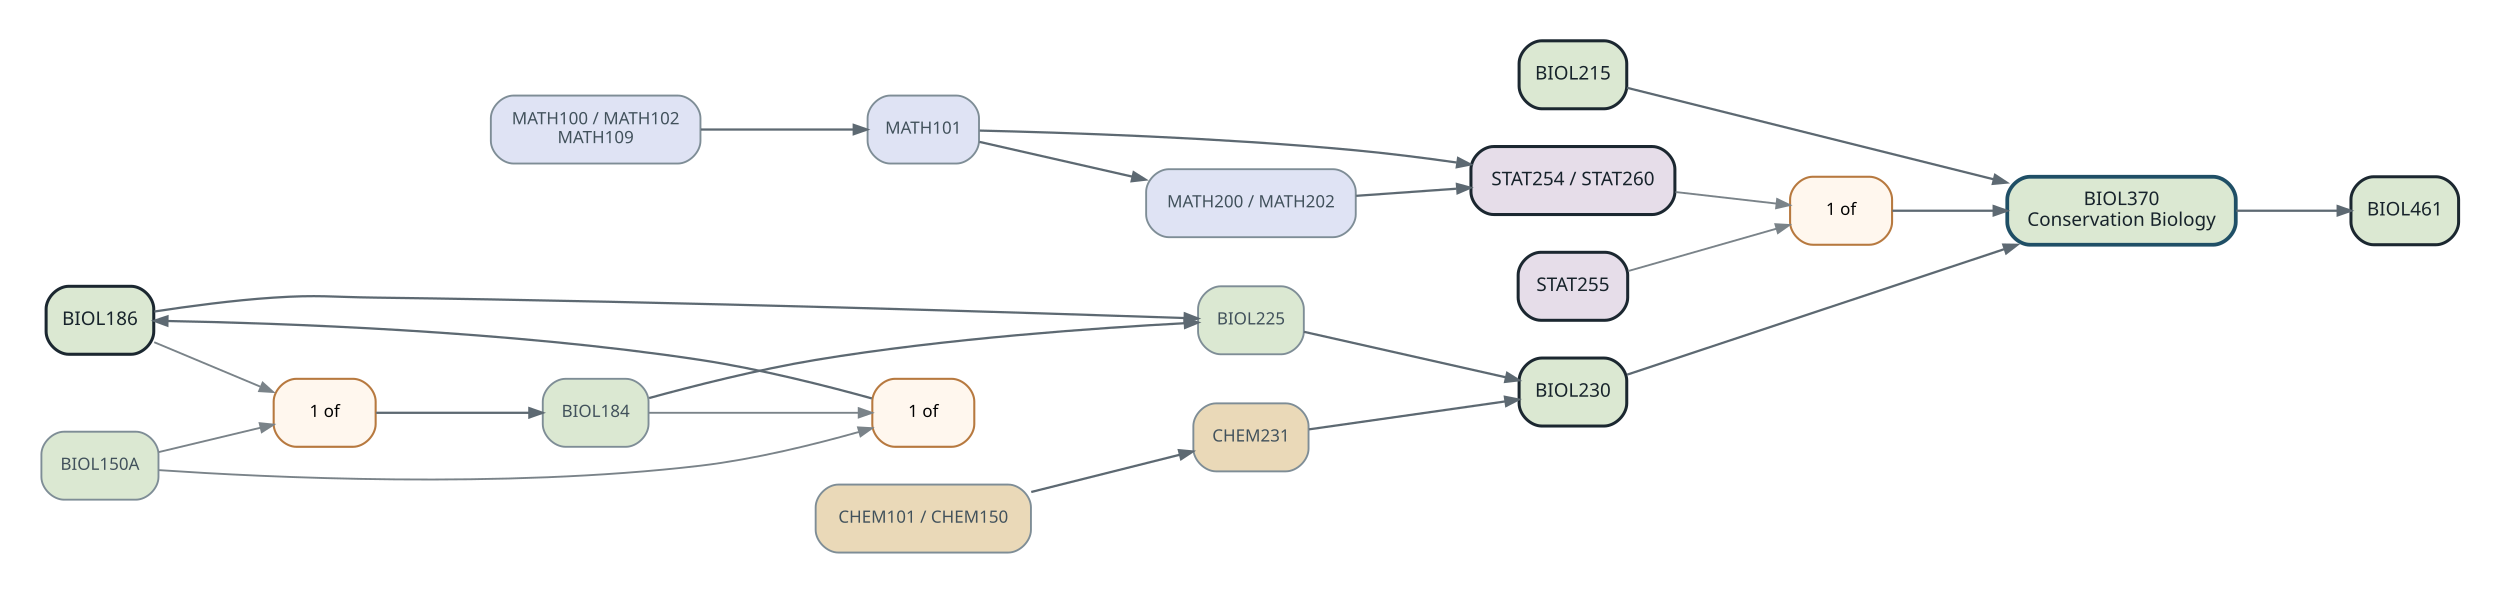
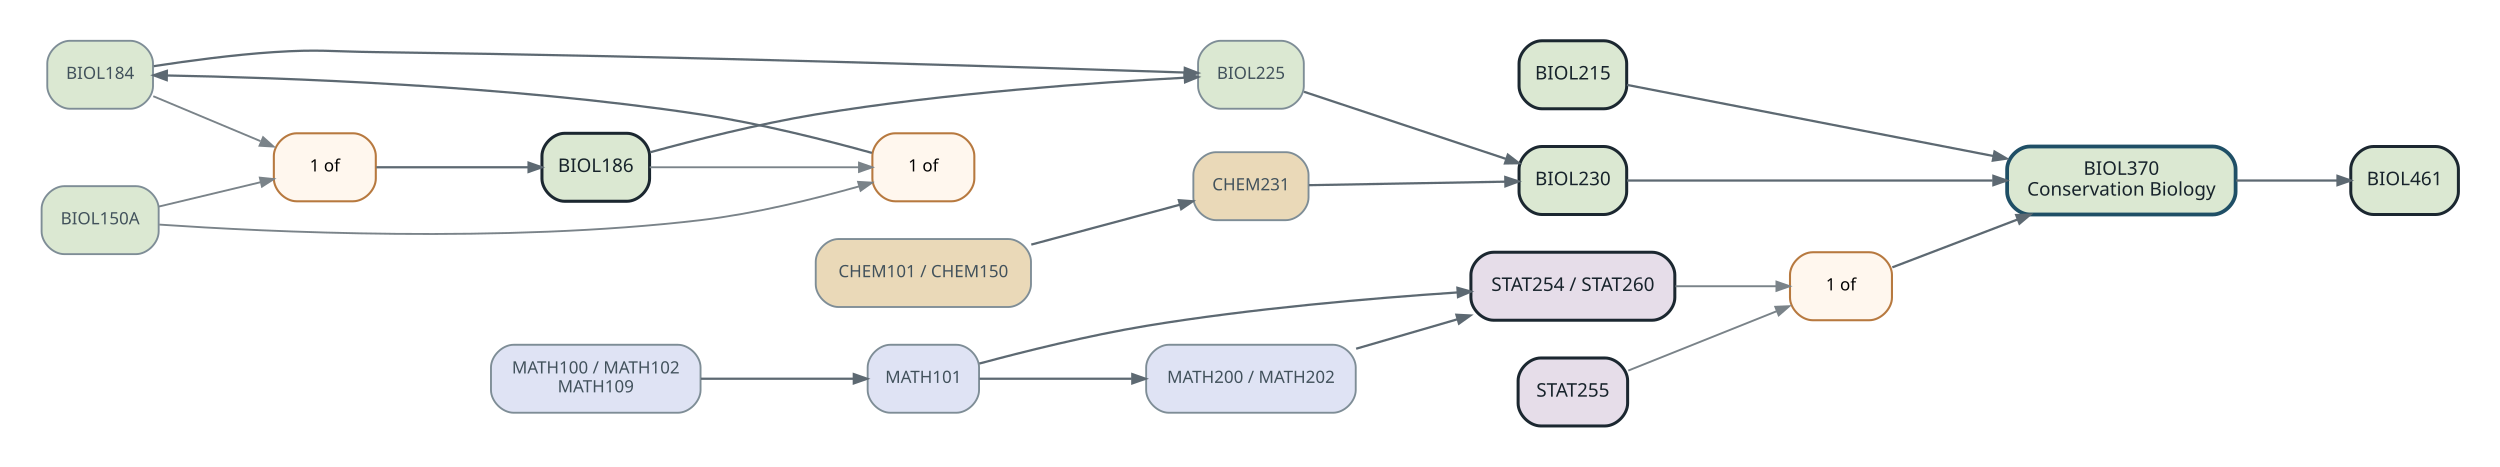
- <svg xmlns="http://www.w3.org/2000/svg" xmlns:xlink="http://www.w3.org/1999/xlink" width="1323pt" height="314pt" viewBox="0.00 0.00 1323.20 314.20">
-   <g id="graph0" class="graph" transform="scale(1 1) rotate(0) translate(21.6 292.6)">
+ <svg xmlns="http://www.w3.org/2000/svg" xmlns:xlink="http://www.w3.org/1999/xlink" width="1323pt" height="247pt" viewBox="0.00 0.00 1323.20 247.20">
+   <g id="graph0" class="graph" transform="scale(1 1) rotate(0) translate(21.6 225.6)">
    <g id="node1" class="node">
      <g id="a_node1">
        <a xlink:href="../../../courses/BIOL150A.html" xlink:title="BIOL150A: Modern Biology" target="_top">
-           <path fill="#dbe8d2" stroke="#7e8d96" d="M50,-64C50,-64 12,-64 12,-64 6,-64 0,-58 0,-52 0,-52 0,-40 0,-40 0,-34 6,-28 12,-28 12,-28 50,-28 50,-28 56,-28 62,-34 62,-40 62,-40 62,-52 62,-52 62,-58 56,-64 50,-64" />
-           <text text-anchor="middle" x="31" y="-43.8" font-family="Avenir Next" font-size="9.00" fill="#41515b">BIOL150A</text>
+           <path fill="#dbe8d2" stroke="#7e8d96" d="M50,-127C50,-127 12,-127 12,-127 6,-127 0,-121 0,-115 0,-115 0,-103 0,-103 0,-97 6,-91 12,-91 12,-91 50,-91 50,-91 56,-91 62,-97 62,-103 62,-103 62,-115 62,-115 62,-121 56,-127 50,-127" />
+           <text text-anchor="middle" x="31" y="-106.8" font-family="Avenir Next" font-size="9.00" fill="#41515b">BIOL150A</text>
        </a>
      </g>
    </g>
    <g id="node16" class="node">
-       <path fill="#fff7ee" stroke="#b7793f" stroke-width="1.1" d="M165,-92C165,-92 135,-92 135,-92 129,-92 123,-86 123,-80 123,-80 123,-68 123,-68 123,-62 129,-56 135,-56 135,-56 165,-56 165,-56 171,-56 177,-62 177,-68 177,-68 177,-80 177,-80 177,-86 171,-92 165,-92" />
-       <text text-anchor="middle" x="150" y="-71.8" font-family="Avenir Next" font-size="9.00">1 of</text>
+       <path fill="#fff7ee" stroke="#b7793f" stroke-width="1.1" d="M482,-155C482,-155 452,-155 452,-155 446,-155 440,-149 440,-143 440,-143 440,-131 440,-131 440,-125 446,-119 452,-119 452,-119 482,-119 482,-119 488,-119 494,-125 494,-131 494,-131 494,-143 494,-143 494,-149 488,-155 482,-155" />
+       <text text-anchor="middle" x="467" y="-134.8" font-family="Avenir Next" font-size="9.00">1 of</text>
    </g>
    <g id="edge1" class="edge">
-       <path fill="none" stroke="#7a8389" d="M62.13,-53.21C78.6,-57.15 99.03,-62.04 115.94,-66.09" />
-       <polygon fill="#7a8389" stroke="#7a8389" points="115.57,-68.52 122.95,-67.76 116.71,-63.75 115.57,-68.52" />
+       <path fill="none" stroke="#7a8389" d="M62.3,-106.65C118.87,-102.78 244.33,-96.65 349,-109 377.76,-112.39 409.69,-120.33 432.92,-126.88" />
+       <polygon fill="#7a8389" stroke="#7a8389" points="432.43,-129.29 439.83,-128.87 433.78,-124.58 432.43,-129.29" />
    </g>
    <g id="node17" class="node">
-       <path fill="#fff7ee" stroke="#b7793f" stroke-width="1.1" d="M482,-92C482,-92 452,-92 452,-92 446,-92 440,-86 440,-80 440,-80 440,-68 440,-68 440,-62 446,-56 452,-56 452,-56 482,-56 482,-56 488,-56 494,-62 494,-68 494,-68 494,-80 494,-80 494,-86 488,-92 482,-92" />
-       <text text-anchor="middle" x="467" y="-71.8" font-family="Avenir Next" font-size="9.00">1 of</text>
+       <path fill="#fff7ee" stroke="#b7793f" stroke-width="1.1" d="M165,-155C165,-155 135,-155 135,-155 129,-155 123,-149 123,-143 123,-143 123,-131 123,-131 123,-125 129,-119 135,-119 135,-119 165,-119 165,-119 171,-119 177,-125 177,-131 177,-131 177,-143 177,-143 177,-149 171,-155 165,-155" />
+       <text text-anchor="middle" x="150" y="-134.8" font-family="Avenir Next" font-size="9.00">1 of</text>
    </g>
    <g id="edge4" class="edge">
-       <path fill="none" stroke="#7a8389" d="M62.3,-43.65C118.87,-39.78 244.33,-33.65 349,-46 377.76,-49.39 409.69,-57.33 432.92,-63.88" />
-       <polygon fill="#7a8389" stroke="#7a8389" points="432.43,-66.29 439.83,-65.87 433.78,-61.58 432.43,-66.29" />
+       <path fill="none" stroke="#7a8389" d="M62.13,-116.21C78.6,-120.15 99.03,-125.04 115.94,-129.09" />
+       <polygon fill="#7a8389" stroke="#7a8389" points="115.57,-131.52 122.95,-130.76 116.71,-126.75 115.57,-131.52" />
    </g>
    <g id="node2" class="node">
      <g id="a_node2">
-         <a xlink:href="../../../courses/BIOL186.html" xlink:title="BIOL186: Physiology and Cell Biology" target="_top">
-           <path fill="#dbe8d2" stroke="#1b2730" stroke-width="1.6" d="M47.5,-141C47.5,-141 14.5,-141 14.5,-141 8.5,-141 2.5,-135 2.5,-129 2.5,-129 2.5,-117 2.5,-117 2.5,-111 8.5,-105 14.5,-105 14.5,-105 47.5,-105 47.5,-105 53.5,-105 59.5,-111 59.5,-117 59.5,-117 59.5,-129 59.5,-129 59.5,-135 53.5,-141 47.5,-141" />
-           <text text-anchor="middle" x="31" y="-120.5" font-family="Avenir Next" font-size="10.00" fill="#17232b">BIOL186</text>
+         <a xlink:href="../../../courses/BIOL184.html" xlink:title="BIOL184: Evolution and Biodiversity" target="_top">
+           <path fill="#dbe8d2" stroke="#7e8d96" d="M47,-204C47,-204 15,-204 15,-204 9,-204 3,-198 3,-192 3,-192 3,-180 3,-180 3,-174 9,-168 15,-168 15,-168 47,-168 47,-168 53,-168 59,-174 59,-180 59,-180 59,-192 59,-192 59,-198 53,-204 47,-204" />
+           <text text-anchor="middle" x="31" y="-183.8" font-family="Avenir Next" font-size="9.00" fill="#41515b">BIOL184</text>
        </a>
      </g>
    </g>
    <g id="node7" class="node">
      <g id="a_node7">
        <a xlink:href="../../../courses/BIOL225.html" xlink:title="BIOL225: Principles of Cell Biology" target="_top">
-           <path fill="#dbe8d2" stroke="#7e8d96" d="M656.5,-141C656.5,-141 624.5,-141 624.5,-141 618.5,-141 612.5,-135 612.5,-129 612.5,-129 612.5,-117 612.5,-117 612.5,-111 618.5,-105 624.5,-105 624.5,-105 656.5,-105 656.5,-105 662.5,-105 668.5,-111 668.5,-117 668.5,-117 668.5,-129 668.5,-129 668.5,-135 662.5,-141 656.5,-141" />
-           <text text-anchor="middle" x="640.5" y="-120.8" font-family="Avenir Next" font-size="9.00" fill="#41515b">BIOL225</text>
-         </a>
-       </g>
-     </g>
-     <g id="edge7" class="edge">
-       <path fill="none" stroke="#5d6972" stroke-width="1.2" d="M59.79,-127.63C77.76,-130.38 101.69,-133.6 123,-135 146.95,-136.57 153,-135.31 177,-135 337.28,-132.92 528.72,-126.79 605.35,-124.19" />
-       <polygon fill="#5d6972" stroke="#5d6972" stroke-width="1.2" points="605.48,-126.64 612.4,-123.95 605.32,-121.74 605.48,-126.64" />
-     </g>
-     <g id="edge2" class="edge">
-       <path fill="none" stroke="#7a8389" d="M59.73,-111.39C76.55,-104.34 98.12,-95.31 115.84,-87.89" />
-       <polygon fill="#7a8389" stroke="#7a8389" points="117.17,-89.99 122.68,-85.02 115.27,-85.47 117.17,-89.99" />
+           <path fill="#dbe8d2" stroke="#7e8d96" d="M656.5,-204C656.5,-204 624.5,-204 624.5,-204 618.5,-204 612.5,-198 612.5,-192 612.5,-192 612.5,-180 612.5,-180 612.5,-174 618.5,-168 624.5,-168 624.5,-168 656.5,-168 656.5,-168 662.5,-168 668.5,-174 668.5,-180 668.5,-180 668.5,-192 668.5,-192 668.5,-198 662.5,-204 656.5,-204" />
+           <text text-anchor="middle" x="640.5" y="-183.8" font-family="Avenir Next" font-size="9.00" fill="#41515b">BIOL225</text>
+         </a>
+       </g>
+     </g>
+     <g id="edge8" class="edge">
+       <path fill="none" stroke="#5d6972" stroke-width="1.2" d="M59.38,-190.56C77.4,-193.33 101.53,-196.59 123,-198 146.95,-199.57 153,-198.31 177,-198 337.28,-195.92 528.72,-189.79 605.35,-187.19" />
+       <polygon fill="#5d6972" stroke="#5d6972" stroke-width="1.2" points="605.48,-189.64 612.4,-186.95 605.32,-184.74 605.48,-189.64" />
+     </g>
+     <g id="edge5" class="edge">
+       <path fill="none" stroke="#7a8389" d="M59.14,-174.64C76.06,-167.55 97.96,-158.38 115.9,-150.86" />
+       <polygon fill="#7a8389" stroke="#7a8389" points="117.31,-152.93 122.82,-147.97 115.41,-148.41 117.31,-152.93" />
    </g>
    <g id="node3" class="node">
      <g id="a_node3">
-         <a xlink:href="../../../courses/BIOL184.html" xlink:title="BIOL184: Evolution and Biodiversity" target="_top">
-           <path fill="#dbe8d2" stroke="#7e8d96" d="M309.5,-92C309.5,-92 277.5,-92 277.5,-92 271.5,-92 265.5,-86 265.5,-80 265.5,-80 265.5,-68 265.5,-68 265.5,-62 271.5,-56 277.5,-56 277.5,-56 309.5,-56 309.5,-56 315.5,-56 321.5,-62 321.5,-68 321.5,-68 321.5,-80 321.5,-80 321.5,-86 315.5,-92 309.5,-92" />
-           <text text-anchor="middle" x="293.5" y="-71.8" font-family="Avenir Next" font-size="9.00" fill="#41515b">BIOL184</text>
-         </a>
-       </g>
-     </g>
-     <g id="edge8" class="edge">
-       <path fill="none" stroke="#5d6972" stroke-width="1.2" d="M321.8,-81.82C345.06,-88.19 379.47,-96.93 410,-102 478.79,-113.42 560.3,-119.03 605.31,-121.44" />
-       <polygon fill="#5d6972" stroke="#5d6972" stroke-width="1.2" points="605.37,-123.89 612.48,-121.81 605.62,-119 605.37,-123.89" />
-     </g>
-     <g id="edge5" class="edge">
-       <path fill="none" stroke="#7a8389" d="M321.67,-74C351.79,-74 400.38,-74 432.75,-74" />
-       <polygon fill="#7a8389" stroke="#7a8389" points="432.8,-76.45 439.8,-74 432.8,-71.55 432.8,-76.45" />
+         <a xlink:href="../../../courses/BIOL186.html" xlink:title="BIOL186: Physiology and Cell Biology" target="_top">
+           <path fill="#dbe8d2" stroke="#1b2730" stroke-width="1.6" d="M310,-155C310,-155 277,-155 277,-155 271,-155 265,-149 265,-143 265,-143 265,-131 265,-131 265,-125 271,-119 277,-119 277,-119 310,-119 310,-119 316,-119 322,-125 322,-131 322,-131 322,-143 322,-143 322,-149 316,-155 310,-155" />
+           <text text-anchor="middle" x="293.5" y="-134.5" font-family="Avenir Next" font-size="10.00" fill="#17232b">BIOL186</text>
+         </a>
+       </g>
+     </g>
+     <g id="edge7" class="edge">
+       <path fill="none" stroke="#5d6972" stroke-width="1.2" d="M322.27,-144.95C345.52,-151.31 379.67,-159.96 410,-165 478.79,-176.42 560.3,-182.03 605.31,-184.44" />
+       <polygon fill="#5d6972" stroke="#5d6972" stroke-width="1.2" points="605.37,-186.89 612.48,-184.81 605.62,-182 605.37,-186.89" />
+     </g>
+     <g id="edge2" class="edge">
+       <path fill="none" stroke="#7a8389" d="M322.05,-137C352.25,-137 400.67,-137 432.9,-137" />
+       <polygon fill="#7a8389" stroke="#7a8389" points="432.92,-139.45 439.92,-137 432.92,-134.55 432.92,-139.45" />
    </g>
    <g id="node4" class="node">
      <g id="a_node4">
        <a xlink:href="../../../courses/MATH100.html" xlink:title="Equivalent or cross-listed: MATH100: Calculus I | MATH102: Calculus for Students in the Social and Biological Sciences | MATH109: Introduction to Calculus" target="_top">
-           <path fill="#dfe3f4" stroke="#7e8d96" d="M337,-242C337,-242 250,-242 250,-242 244,-242 238,-236 238,-230 238,-230 238,-218 238,-218 238,-212 244,-206 250,-206 250,-206 337,-206 337,-206 343,-206 349,-212 349,-218 349,-218 349,-230 349,-230 349,-236 343,-242 337,-242" />
-           <text text-anchor="middle" x="293.5" y="-226.8" font-family="Avenir Next" font-size="9.00" fill="#41515b">MATH100 / MATH102</text>
-           <text text-anchor="middle" x="293.5" y="-216.8" font-family="Avenir Next" font-size="9.00" fill="#41515b">MATH109</text>
+           <path fill="#dfe3f4" stroke="#7e8d96" d="M337,-43C337,-43 250,-43 250,-43 244,-43 238,-37 238,-31 238,-31 238,-19 238,-19 238,-13 244,-7 250,-7 250,-7 337,-7 337,-7 343,-7 349,-13 349,-19 349,-19 349,-31 349,-31 349,-37 343,-43 337,-43" />
+           <text text-anchor="middle" x="293.5" y="-27.8" font-family="Avenir Next" font-size="9.00" fill="#41515b">MATH100 / MATH102</text>
+           <text text-anchor="middle" x="293.5" y="-17.8" font-family="Avenir Next" font-size="9.00" fill="#41515b">MATH109</text>
        </a>
      </g>
    </g>
    <g id="node6" class="node">
      <g id="a_node6">
        <a xlink:href="../../../courses/MATH101.html" xlink:title="MATH101: Calculus II" target="_top">
-           <path fill="#dfe3f4" stroke="#7e8d96" d="M484.5,-242C484.5,-242 449.5,-242 449.5,-242 443.5,-242 437.5,-236 437.5,-230 437.5,-230 437.5,-218 437.5,-218 437.5,-212 443.5,-206 449.5,-206 449.5,-206 484.5,-206 484.5,-206 490.5,-206 496.5,-212 496.5,-218 496.5,-218 496.5,-230 496.5,-230 496.5,-236 490.5,-242 484.5,-242" />
-           <text text-anchor="middle" x="467" y="-221.8" font-family="Avenir Next" font-size="9.00" fill="#41515b">MATH101</text>
+           <path fill="#dfe3f4" stroke="#7e8d96" d="M484.5,-43C484.5,-43 449.5,-43 449.5,-43 443.5,-43 437.5,-37 437.5,-31 437.5,-31 437.5,-19 437.5,-19 437.5,-13 443.5,-7 449.5,-7 449.5,-7 484.5,-7 484.5,-7 490.5,-7 496.5,-13 496.5,-19 496.5,-19 496.5,-31 496.5,-31 496.5,-37 490.5,-43 484.5,-43" />
+           <text text-anchor="middle" x="467" y="-22.8" font-family="Avenir Next" font-size="9.00" fill="#41515b">MATH101</text>
        </a>
      </g>
    </g>
    <g id="edge18" class="edge">
-       <path fill="none" stroke="#5d6972" stroke-width="1.2" d="M349.24,-224C375.71,-224 406.74,-224 430.16,-224" />
-       <polygon fill="#5d6972" stroke="#5d6972" stroke-width="1.2" points="430.17,-226.45 437.17,-224 430.17,-221.55 430.17,-226.45" />
+       <path fill="none" stroke="#5d6972" stroke-width="1.2" d="M349.24,-25C375.71,-25 406.74,-25 430.16,-25" />
+       <polygon fill="#5d6972" stroke="#5d6972" stroke-width="1.2" points="430.17,-27.45 437.17,-25 430.17,-22.55 430.17,-27.45" />
    </g>
    <g id="node5" class="node">
      <g id="a_node5">
        <a xlink:href="../../../courses/CHEM101.html" xlink:title="Equivalent or cross-listed: CHEM101: Fundamentals of Chemistry from Atoms to Materials | CHEM150: Engineering Chemistry" target="_top">
-           <path fill="#ead9b8" stroke="#7e8d96" d="M512,-36C512,-36 422,-36 422,-36 416,-36 410,-30 410,-24 410,-24 410,-12 410,-12 410,-6 416,0 422,0 422,0 512,0 512,0 518,0 524,-6 524,-12 524,-12 524,-24 524,-24 524,-30 518,-36 512,-36" />
-           <text text-anchor="middle" x="467" y="-15.8" font-family="Avenir Next" font-size="9.00" fill="#41515b">CHEM101 / CHEM150</text>
+           <path fill="#ead9b8" stroke="#7e8d96" d="M512,-99C512,-99 422,-99 422,-99 416,-99 410,-93 410,-87 410,-87 410,-75 410,-75 410,-69 416,-63 422,-63 422,-63 512,-63 512,-63 518,-63 524,-69 524,-75 524,-75 524,-87 524,-87 524,-93 518,-99 512,-99" />
+           <text text-anchor="middle" x="467" y="-78.8" font-family="Avenir Next" font-size="9.00" fill="#41515b">CHEM101 / CHEM150</text>
        </a>
      </g>
    </g>
    <g id="node8" class="node">
      <g id="a_node8">
        <a xlink:href="../../../courses/CHEM231.html" xlink:title="CHEM231: Introduction to Organic Chemistry" target="_top">
-           <path fill="#ead9b8" stroke="#7e8d96" d="M659,-79C659,-79 622,-79 622,-79 616,-79 610,-73 610,-67 610,-67 610,-55 610,-55 610,-49 616,-43 622,-43 622,-43 659,-43 659,-43 665,-43 671,-49 671,-55 671,-55 671,-67 671,-67 671,-73 665,-79 659,-79" />
-           <text text-anchor="middle" x="640.5" y="-58.8" font-family="Avenir Next" font-size="9.00" fill="#41515b">CHEM231</text>
+           <path fill="#ead9b8" stroke="#7e8d96" d="M659,-145C659,-145 622,-145 622,-145 616,-145 610,-139 610,-133 610,-133 610,-121 610,-121 610,-115 616,-109 622,-109 622,-109 659,-109 659,-109 665,-109 671,-115 671,-121 671,-121 671,-133 671,-133 671,-139 665,-145 659,-145" />
+           <text text-anchor="middle" x="640.5" y="-124.8" font-family="Avenir Next" font-size="9.00" fill="#41515b">CHEM231</text>
        </a>
      </g>
    </g>
    <g id="edge17" class="edge">
-       <path fill="none" stroke="#5d6972" stroke-width="1.2" d="M524.16,-32.08C550.01,-38.56 579.95,-46.07 602.84,-51.81" />
-       <polygon fill="#5d6972" stroke="#5d6972" stroke-width="1.2" points="602.33,-54.21 609.71,-53.53 603.52,-49.45 602.33,-54.21" />
+       <path fill="none" stroke="#5d6972" stroke-width="1.2" d="M524.16,-96.06C550.01,-103 579.95,-111.03 602.84,-117.17" />
+       <polygon fill="#5d6972" stroke="#5d6972" stroke-width="1.2" points="602.32,-119.56 609.71,-119.01 603.59,-114.83 602.32,-119.56" />
    </g>
    <g id="node9" class="node">
      <g id="a_node9">
        <a xlink:href="../../../courses/MATH200.html" xlink:title="Equivalent or cross-listed: MATH200: Calculus III | MATH202: Intermediate Calculus for CSC and EOS" target="_top">
-           <path fill="#dfe3f4" stroke="#7e8d96" d="M684,-203C684,-203 597,-203 597,-203 591,-203 585,-197 585,-191 585,-191 585,-179 585,-179 585,-173 591,-167 597,-167 597,-167 684,-167 684,-167 690,-167 696,-173 696,-179 696,-179 696,-191 696,-191 696,-197 690,-203 684,-203" />
-           <text text-anchor="middle" x="640.5" y="-182.8" font-family="Avenir Next" font-size="9.00" fill="#41515b">MATH200 / MATH202</text>
+           <path fill="#dfe3f4" stroke="#7e8d96" d="M684,-43C684,-43 597,-43 597,-43 591,-43 585,-37 585,-31 585,-31 585,-19 585,-19 585,-13 591,-7 597,-7 597,-7 684,-7 684,-7 690,-7 696,-13 696,-19 696,-19 696,-31 696,-31 696,-37 690,-43 684,-43" />
+           <text text-anchor="middle" x="640.5" y="-22.8" font-family="Avenir Next" font-size="9.00" fill="#41515b">MATH200 / MATH202</text>
        </a>
      </g>
    </g>
    <g id="edge19" class="edge">
-       <path fill="none" stroke="#5d6972" stroke-width="1.2" d="M496.71,-217.47C518.77,-212.45 550.06,-205.34 577.72,-199.05" />
-       <polygon fill="#5d6972" stroke="#5d6972" stroke-width="1.2" points="578.39,-201.41 584.67,-197.47 577.3,-196.63 578.39,-201.41" />
+       <path fill="none" stroke="#5d6972" stroke-width="1.2" d="M496.71,-25C518.68,-25 549.79,-25 577.37,-25" />
+       <polygon fill="#5d6972" stroke="#5d6972" stroke-width="1.2" points="577.67,-27.45 584.67,-25 577.67,-22.55 577.67,-27.45" />
    </g>
    <g id="node12" class="node">
      <g id="a_node12">
        <a xlink:href="../../../courses/STAT254.html" xlink:title="Equivalent or cross-listed: STAT254: Probability and Statistics for Engineers | STAT260: Introduction to Probability and Statistics I" target="_top">
-           <path fill="#e6dde9" stroke="#1b2730" stroke-width="1.6" d="M853,-215C853,-215 769,-215 769,-215 763,-215 757,-209 757,-203 757,-203 757,-191 757,-191 757,-185 763,-179 769,-179 769,-179 853,-179 853,-179 859,-179 865,-185 865,-191 865,-191 865,-203 865,-203 865,-209 859,-215 853,-215" />
-           <text text-anchor="middle" x="811" y="-194.5" font-family="Avenir Next" font-size="10.00" fill="#17232b">STAT254 / STAT260</text>
+           <path fill="#e6dde9" stroke="#1b2730" stroke-width="1.6" d="M853,-92C853,-92 769,-92 769,-92 763,-92 757,-86 757,-80 757,-80 757,-68 757,-68 757,-62 763,-56 769,-56 769,-56 853,-56 853,-56 859,-56 865,-62 865,-68 865,-68 865,-80 865,-80 865,-86 859,-92 853,-92" />
+           <text text-anchor="middle" x="811" y="-71.5" font-family="Avenir Next" font-size="10.00" fill="#17232b">STAT254 / STAT260</text>
        </a>
      </g>
    </g>
    <g id="edge21" class="edge">
-       <path fill="none" stroke="#5d6972" stroke-width="1.2" d="M496.85,-223.45C540.18,-222.44 624.59,-219.72 696,-213 713.41,-211.36 732.24,-208.97 749.48,-206.54" />
-       <polygon fill="#5d6972" stroke="#5d6972" stroke-width="1.2" points="750.18,-208.92 756.76,-205.5 749.48,-204.06 750.18,-208.92" />
+       <path fill="none" stroke="#5d6972" stroke-width="1.2" d="M496.62,-33.05C520.16,-39.38 554.5,-47.95 585,-53 640.48,-62.18 704.37,-67.66 749.85,-70.71" />
+       <polygon fill="#5d6972" stroke="#5d6972" stroke-width="1.2" points="749.85,-73.17 756.99,-71.18 750.17,-68.28 749.85,-73.17" />
    </g>
    <g id="node11" class="node">
      <g id="a_node11">
        <a xlink:href="../../../courses/BIOL230.html" xlink:title="BIOL230: Principles of Genetics" target="_top">
-           <path fill="#dbe8d2" stroke="#1b2730" stroke-width="1.6" d="M827.5,-103C827.5,-103 794.5,-103 794.5,-103 788.5,-103 782.5,-97 782.5,-91 782.5,-91 782.5,-79 782.5,-79 782.5,-73 788.5,-67 794.5,-67 794.5,-67 827.5,-67 827.5,-67 833.5,-67 839.5,-73 839.5,-79 839.5,-79 839.5,-91 839.5,-91 839.5,-97 833.5,-103 827.5,-103" />
-           <text text-anchor="middle" x="811" y="-82.5" font-family="Avenir Next" font-size="10.00" fill="#17232b">BIOL230</text>
+           <path fill="#dbe8d2" stroke="#1b2730" stroke-width="1.6" d="M827.5,-148C827.5,-148 794.5,-148 794.5,-148 788.5,-148 782.5,-142 782.5,-136 782.5,-136 782.5,-124 782.5,-124 782.5,-118 788.5,-112 794.5,-112 794.5,-112 827.5,-112 827.5,-112 833.5,-112 839.5,-118 839.5,-124 839.5,-124 839.5,-136 839.5,-136 839.5,-142 833.5,-148 827.5,-148" />
+           <text text-anchor="middle" x="811" y="-127.5" font-family="Avenir Next" font-size="10.00" fill="#17232b">BIOL230</text>
        </a>
      </g>
    </g>
    <g id="edge9" class="edge">
-       <path fill="none" stroke="#5d6972" stroke-width="1.2" d="M668.57,-116.89C697.63,-110.34 743.88,-99.91 775.52,-92.78" />
-       <polygon fill="#5d6972" stroke="#5d6972" stroke-width="1.2" points="776.15,-95.15 782.43,-91.22 775.07,-90.37 776.15,-95.15" />
+       <path fill="none" stroke="#5d6972" stroke-width="1.2" d="M668.57,-177C697.63,-167.34 743.88,-151.98 775.52,-141.46" />
+       <polygon fill="#5d6972" stroke="#5d6972" stroke-width="1.2" points="776.56,-143.69 782.43,-139.16 775.02,-139.04 776.56,-143.69" />
    </g>
    <g id="edge10" class="edge">
-       <path fill="none" stroke="#5d6972" stroke-width="1.2" d="M671.24,-65.24C700.28,-69.37 744.46,-75.66 775.13,-80.03" />
-       <polygon fill="#5d6972" stroke="#5d6972" stroke-width="1.2" points="774.96,-82.48 782.24,-81.05 775.65,-77.63 774.96,-82.48" />
+       <path fill="none" stroke="#5d6972" stroke-width="1.2" d="M671.24,-127.53C700.28,-128.05 744.46,-128.83 775.13,-129.38" />
+       <polygon fill="#5d6972" stroke="#5d6972" stroke-width="1.2" points="775.2,-131.83 782.24,-129.51 775.28,-126.93 775.2,-131.83" />
    </g>
    <g id="edge20" class="edge">
-       <path fill="none" stroke="#5d6972" stroke-width="1.2" d="M696.21,-188.9C713.19,-190.11 732.01,-191.45 749.37,-192.68" />
-       <polygon fill="#5d6972" stroke="#5d6972" stroke-width="1.2" points="749.56,-195.15 756.72,-193.21 749.91,-190.26 749.56,-195.15" />
+       <path fill="none" stroke="#5d6972" stroke-width="1.2" d="M696.21,-40.91C713.34,-45.89 732.35,-51.42 749.84,-56.5" />
+       <polygon fill="#5d6972" stroke="#5d6972" stroke-width="1.2" points="749.31,-58.9 756.72,-58.51 750.68,-54.2 749.31,-58.9" />
    </g>
    <g id="node10" class="node">
      <g id="a_node10">
        <a xlink:href="../../../courses/BIOL215.html" xlink:title="BIOL215: Principles of Ecology" target="_top">
-           <path fill="#dbe8d2" stroke="#1b2730" stroke-width="1.6" d="M827.5,-271C827.5,-271 794.5,-271 794.5,-271 788.5,-271 782.5,-265 782.5,-259 782.5,-259 782.5,-247 782.5,-247 782.5,-241 788.5,-235 794.5,-235 794.5,-235 827.5,-235 827.5,-235 833.5,-235 839.5,-241 839.5,-247 839.5,-247 839.5,-259 839.5,-259 839.5,-265 833.5,-271 827.5,-271" />
-           <text text-anchor="middle" x="811" y="-250.5" font-family="Avenir Next" font-size="10.00" fill="#17232b">BIOL215</text>
+           <path fill="#dbe8d2" stroke="#1b2730" stroke-width="1.6" d="M827.5,-204C827.5,-204 794.5,-204 794.5,-204 788.5,-204 782.5,-198 782.5,-192 782.5,-192 782.5,-180 782.5,-180 782.5,-174 788.5,-168 794.5,-168 794.5,-168 827.5,-168 827.5,-168 833.5,-168 839.5,-174 839.5,-180 839.5,-180 839.5,-192 839.5,-192 839.5,-198 833.5,-204 827.5,-204" />
+           <text text-anchor="middle" x="811" y="-183.5" font-family="Avenir Next" font-size="10.00" fill="#17232b">BIOL215</text>
        </a>
      </g>
    </g>
    <g id="node14" class="node">
      <g id="a_node14">
        <a xlink:href="../../../courses/BIOL370.html" xlink:title="BIOL370: Conservation Biology" target="_top">
-           <path fill="#dbe8d2" stroke="#1f4f66" stroke-width="2" d="M1150,-199C1150,-199 1053,-199 1053,-199 1047,-199 1041,-193 1041,-187 1041,-187 1041,-175 1041,-175 1041,-169 1047,-163 1053,-163 1053,-163 1150,-163 1150,-163 1156,-163 1162,-169 1162,-175 1162,-175 1162,-187 1162,-187 1162,-193 1156,-199 1150,-199" />
-           <text text-anchor="middle" x="1101.5" y="-184" font-family="Avenir Next" font-size="10.00" fill="#17232b">BIOL370</text>
-           <text text-anchor="middle" x="1101.5" y="-173" font-family="Avenir Next" font-size="10.00" fill="#17232b">Conservation Biology</text>
+           <path fill="#dbe8d2" stroke="#1f4f66" stroke-width="2" d="M1150,-148C1150,-148 1053,-148 1053,-148 1047,-148 1041,-142 1041,-136 1041,-136 1041,-124 1041,-124 1041,-118 1047,-112 1053,-112 1053,-112 1150,-112 1150,-112 1156,-112 1162,-118 1162,-124 1162,-124 1162,-136 1162,-136 1162,-142 1156,-148 1150,-148" />
+           <text text-anchor="middle" x="1101.5" y="-133" font-family="Avenir Next" font-size="10.00" fill="#17232b">BIOL370</text>
+           <text text-anchor="middle" x="1101.5" y="-122" font-family="Avenir Next" font-size="10.00" fill="#17232b">Conservation Biology</text>
        </a>
      </g>
    </g>
    <g id="edge13" class="edge">
-       <path fill="none" stroke="#5d6972" stroke-width="1.2" d="M839.66,-246.1C884,-235.03 972.23,-213.01 1033.74,-197.66" />
-       <polygon fill="#5d6972" stroke="#5d6972" stroke-width="1.2" points="1034.53,-199.99 1040.73,-195.92 1033.34,-195.24 1034.53,-199.99" />
+       <path fill="none" stroke="#5d6972" stroke-width="1.2" d="M839.66,-180.63C884,-172.02 972.23,-154.9 1033.74,-142.96" />
+       <polygon fill="#5d6972" stroke="#5d6972" stroke-width="1.2" points="1034.32,-145.34 1040.73,-141.6 1033.39,-140.53 1034.32,-145.34" />
    </g>
    <g id="edge14" class="edge">
-       <path fill="none" stroke="#5d6972" stroke-width="1.2" d="M839.66,-94.2C885.36,-109.41 977.68,-140.13 1039.31,-160.64" />
-       <polygon fill="#5d6972" stroke="#5d6972" stroke-width="1.2" points="1038.88,-163.08 1046.3,-162.96 1040.43,-158.43 1038.88,-163.08" />
+       <path fill="none" stroke="#5d6972" stroke-width="1.2" d="M839.66,-130C883.91,-130 971.88,-130 1033.36,-130" />
+       <polygon fill="#5d6972" stroke="#5d6972" stroke-width="1.2" points="1033.73,-132.45 1040.73,-130 1033.73,-127.55 1033.73,-132.45" />
    </g>
    <g id="node18" class="node">
-       <path fill="#fff7ee" stroke="#b7793f" stroke-width="1.1" d="M968,-199C968,-199 938,-199 938,-199 932,-199 926,-193 926,-187 926,-187 926,-175 926,-175 926,-169 932,-163 938,-163 938,-163 968,-163 968,-163 974,-163 980,-169 980,-175 980,-175 980,-187 980,-187 980,-193 974,-199 968,-199" />
-       <text text-anchor="middle" x="953" y="-178.8" font-family="Avenir Next" font-size="9.00">1 of</text>
+       <path fill="#fff7ee" stroke="#b7793f" stroke-width="1.1" d="M968,-92C968,-92 938,-92 938,-92 932,-92 926,-86 926,-80 926,-80 926,-68 926,-68 926,-62 932,-56 938,-56 938,-56 968,-56 968,-56 974,-56 980,-62 980,-68 980,-68 980,-80 980,-80 980,-86 974,-92 968,-92" />
+       <text text-anchor="middle" x="953" y="-71.8" font-family="Avenir Next" font-size="9.00">1 of</text>
    </g>
    <g id="edge12" class="edge">
-       <path fill="none" stroke="#7a8389" d="M865.33,-190.91C883.29,-188.85 902.8,-186.62 918.76,-184.8" />
-       <polygon fill="#7a8389" stroke="#7a8389" points="919.14,-187.22 925.82,-183.99 918.59,-182.35 919.14,-187.22" />
+       <path fill="none" stroke="#7a8389" d="M865.33,-74C883.29,-74 902.8,-74 918.76,-74" />
+       <polygon fill="#7a8389" stroke="#7a8389" points="918.82,-76.45 925.82,-74 918.82,-71.55 918.82,-76.45" />
    </g>
    <g id="node13" class="node">
      <g id="a_node13">
        <a xlink:href="../../../courses/STAT255.html" xlink:title="STAT255: Statistics for Life Sciences I" target="_top">
-           <path fill="#e6dde9" stroke="#1b2730" stroke-width="1.6" d="M828,-159C828,-159 794,-159 794,-159 788,-159 782,-153 782,-147 782,-147 782,-135 782,-135 782,-129 788,-123 794,-123 794,-123 828,-123 828,-123 834,-123 840,-129 840,-135 840,-135 840,-147 840,-147 840,-153 834,-159 828,-159" />
-           <text text-anchor="middle" x="811" y="-138.5" font-family="Avenir Next" font-size="10.00" fill="#17232b">STAT255</text>
+           <path fill="#e6dde9" stroke="#1b2730" stroke-width="1.6" d="M828,-36C828,-36 794,-36 794,-36 788,-36 782,-30 782,-24 782,-24 782,-12 782,-12 782,-6 788,0 794,0 794,0 828,0 828,0 834,0 840,-6 840,-12 840,-12 840,-24 840,-24 840,-30 834,-36 828,-36" />
+           <text text-anchor="middle" x="811" y="-15.5" font-family="Avenir Next" font-size="10.00" fill="#17232b">STAT255</text>
        </a>
      </g>
    </g>
    <g id="edge11" class="edge">
-       <path fill="none" stroke="#7a8389" d="M840.33,-149.09C863.02,-155.58 894.89,-164.68 918.78,-171.51" />
-       <polygon fill="#7a8389" stroke="#7a8389" points="918.2,-173.89 925.61,-173.46 919.55,-169.18 918.2,-173.89" />
+       <path fill="none" stroke="#7a8389" d="M840.33,-29.33C863.12,-38.45 895.17,-51.27 919.09,-60.84" />
+       <polygon fill="#7a8389" stroke="#7a8389" points="918.2,-63.12 925.61,-63.44 920.02,-58.57 918.2,-63.12" />
    </g>
    <g id="node15" class="node">
      <g id="a_node15">
        <a xlink:href="../../../courses/BIOL461.html" xlink:title="BIOL461: Fisheries Ecology and Management" target="_top">
-           <path fill="#dbe8d2" stroke="#1b2730" stroke-width="1.6" d="M1268,-199C1268,-199 1235,-199 1235,-199 1229,-199 1223,-193 1223,-187 1223,-187 1223,-175 1223,-175 1223,-169 1229,-163 1235,-163 1235,-163 1268,-163 1268,-163 1274,-163 1280,-169 1280,-175 1280,-175 1280,-187 1280,-187 1280,-193 1274,-199 1268,-199" />
-           <text text-anchor="middle" x="1251.5" y="-178.5" font-family="Avenir Next" font-size="10.00" fill="#17232b">BIOL461</text>
+           <path fill="#dbe8d2" stroke="#1b2730" stroke-width="1.6" d="M1268,-148C1268,-148 1235,-148 1235,-148 1229,-148 1223,-142 1223,-136 1223,-136 1223,-124 1223,-124 1223,-118 1229,-112 1235,-112 1235,-112 1268,-112 1268,-112 1274,-112 1280,-118 1280,-124 1280,-124 1280,-136 1280,-136 1280,-142 1274,-148 1268,-148" />
+           <text text-anchor="middle" x="1251.5" y="-127.5" font-family="Avenir Next" font-size="10.00" fill="#17232b">BIOL461</text>
        </a>
      </g>
    </g>
    <g id="edge16" class="edge">
-       <path fill="none" stroke="#5d6972" stroke-width="1.2" d="M1162.27,-181C1180.5,-181 1199.92,-181 1215.89,-181" />
-       <polygon fill="#5d6972" stroke="#5d6972" stroke-width="1.2" points="1215.97,-183.45 1222.97,-181 1215.97,-178.55 1215.97,-183.45" />
+       <path fill="none" stroke="#5d6972" stroke-width="1.2" d="M1162.27,-130C1180.5,-130 1199.92,-130 1215.89,-130" />
+       <polygon fill="#5d6972" stroke="#5d6972" stroke-width="1.2" points="1215.97,-132.45 1222.97,-130 1215.97,-127.55 1215.97,-132.45" />
    </g>
    <g id="edge3" class="edge">
-       <path fill="none" stroke="#5d6972" stroke-width="1.2" d="M177.28,-74C200.12,-74 233.36,-74 258.28,-74" />
-       <polygon fill="#5d6972" stroke="#5d6972" stroke-width="1.2" points="258.39,-76.45 265.39,-74 258.39,-71.55 258.39,-76.45" />
+       <path fill="none" stroke="#5d6972" stroke-width="1.2" d="M439.76,-144.62C416.22,-151.14 380.59,-160.21 349,-165 247.02,-180.47 124.88,-184.54 66.45,-185.62" />
+       <polygon fill="#5d6972" stroke="#5d6972" stroke-width="1.2" points="66.26,-183.17 59.31,-185.74 66.35,-188.07 66.26,-183.17" />
    </g>
    <g id="edge6" class="edge">
-       <path fill="none" stroke="#5d6972" stroke-width="1.2" d="M439.76,-81.62C416.22,-88.14 380.59,-97.21 349,-102 247.29,-117.43 125.51,-121.52 66.9,-122.61" />
-       <polygon fill="#5d6972" stroke="#5d6972" stroke-width="1.2" points="66.69,-120.16 59.73,-122.73 66.77,-125.06 66.69,-120.16" />
+       <path fill="none" stroke="#5d6972" stroke-width="1.2" d="M177.28,-137C199.98,-137 232.94,-137 257.8,-137" />
+       <polygon fill="#5d6972" stroke="#5d6972" stroke-width="1.2" points="257.91,-139.45 264.91,-137 257.91,-134.55 257.91,-139.45" />
    </g>
    <g id="edge15" class="edge">
-       <path fill="none" stroke="#5d6972" stroke-width="1.2" d="M980.19,-181C995.15,-181 1014.65,-181 1033.59,-181" />
-       <polygon fill="#5d6972" stroke="#5d6972" stroke-width="1.2" points="1033.81,-183.45 1040.81,-181 1033.81,-178.55 1033.81,-183.45" />
+       <path fill="none" stroke="#5d6972" stroke-width="1.2" d="M980.19,-84.01C998.62,-91.06 1023.94,-100.73 1046.59,-109.39" />
+       <polygon fill="#5d6972" stroke="#5d6972" stroke-width="1.2" points="1045.8,-111.71 1053.22,-111.93 1047.55,-107.14 1045.8,-111.71" />
    </g>
  </g>
</svg>
